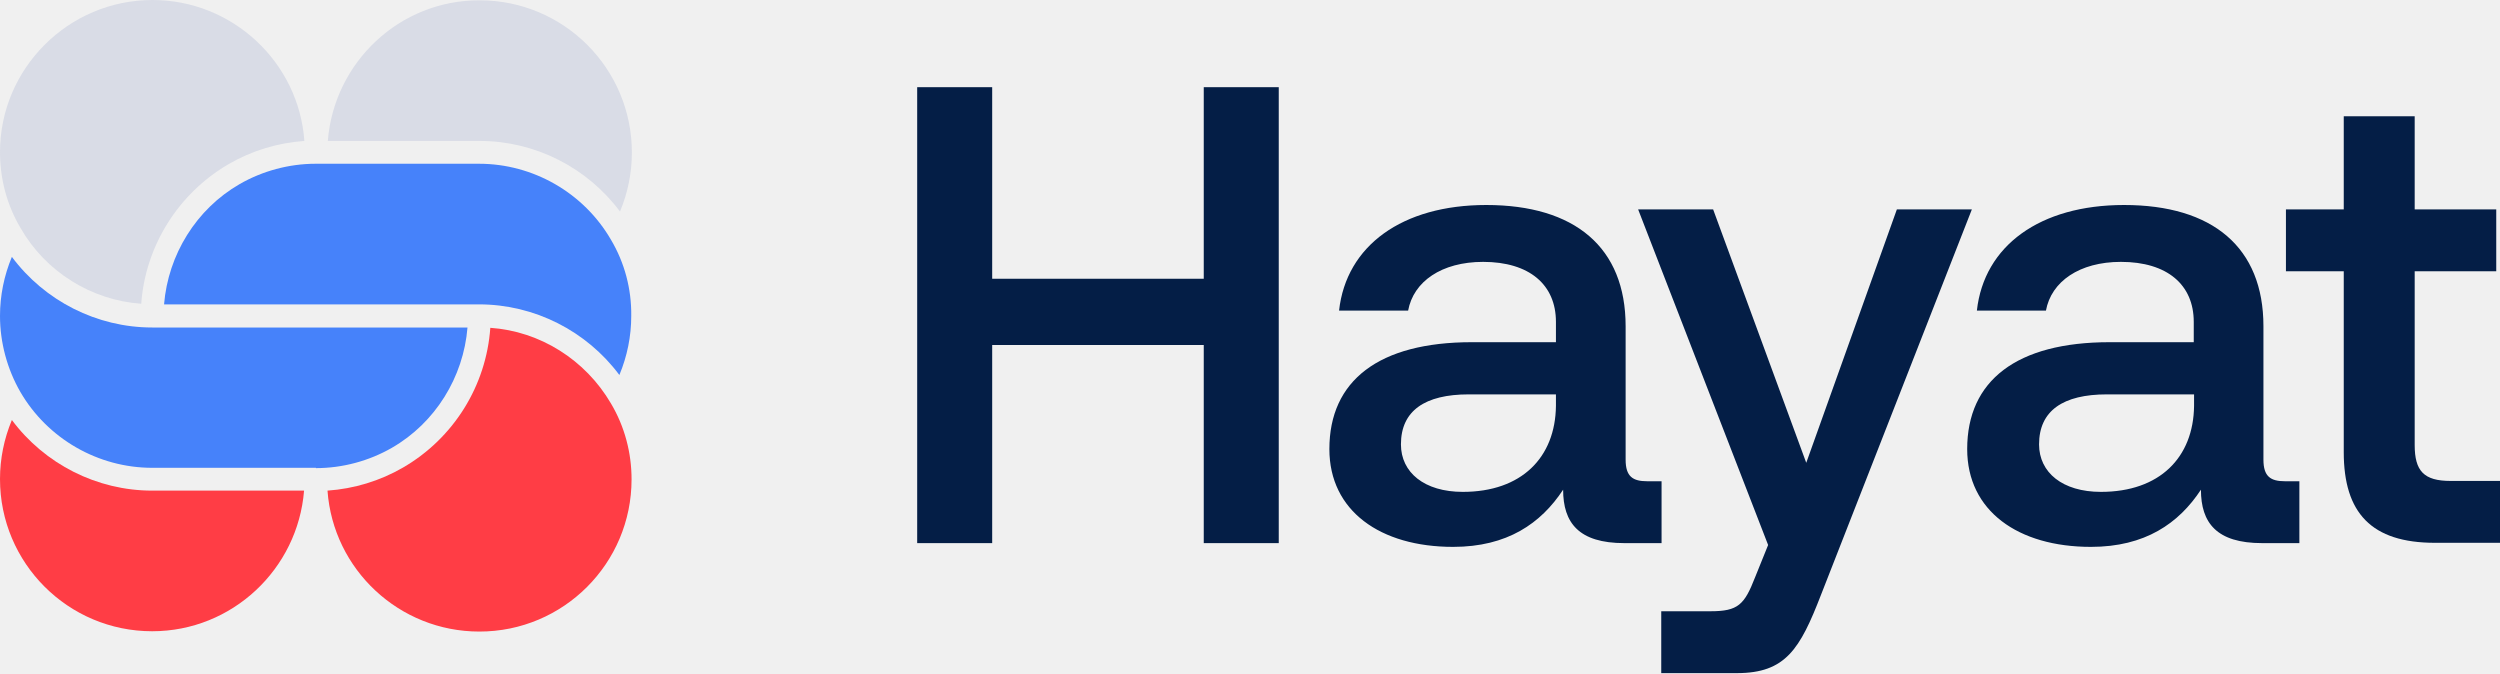
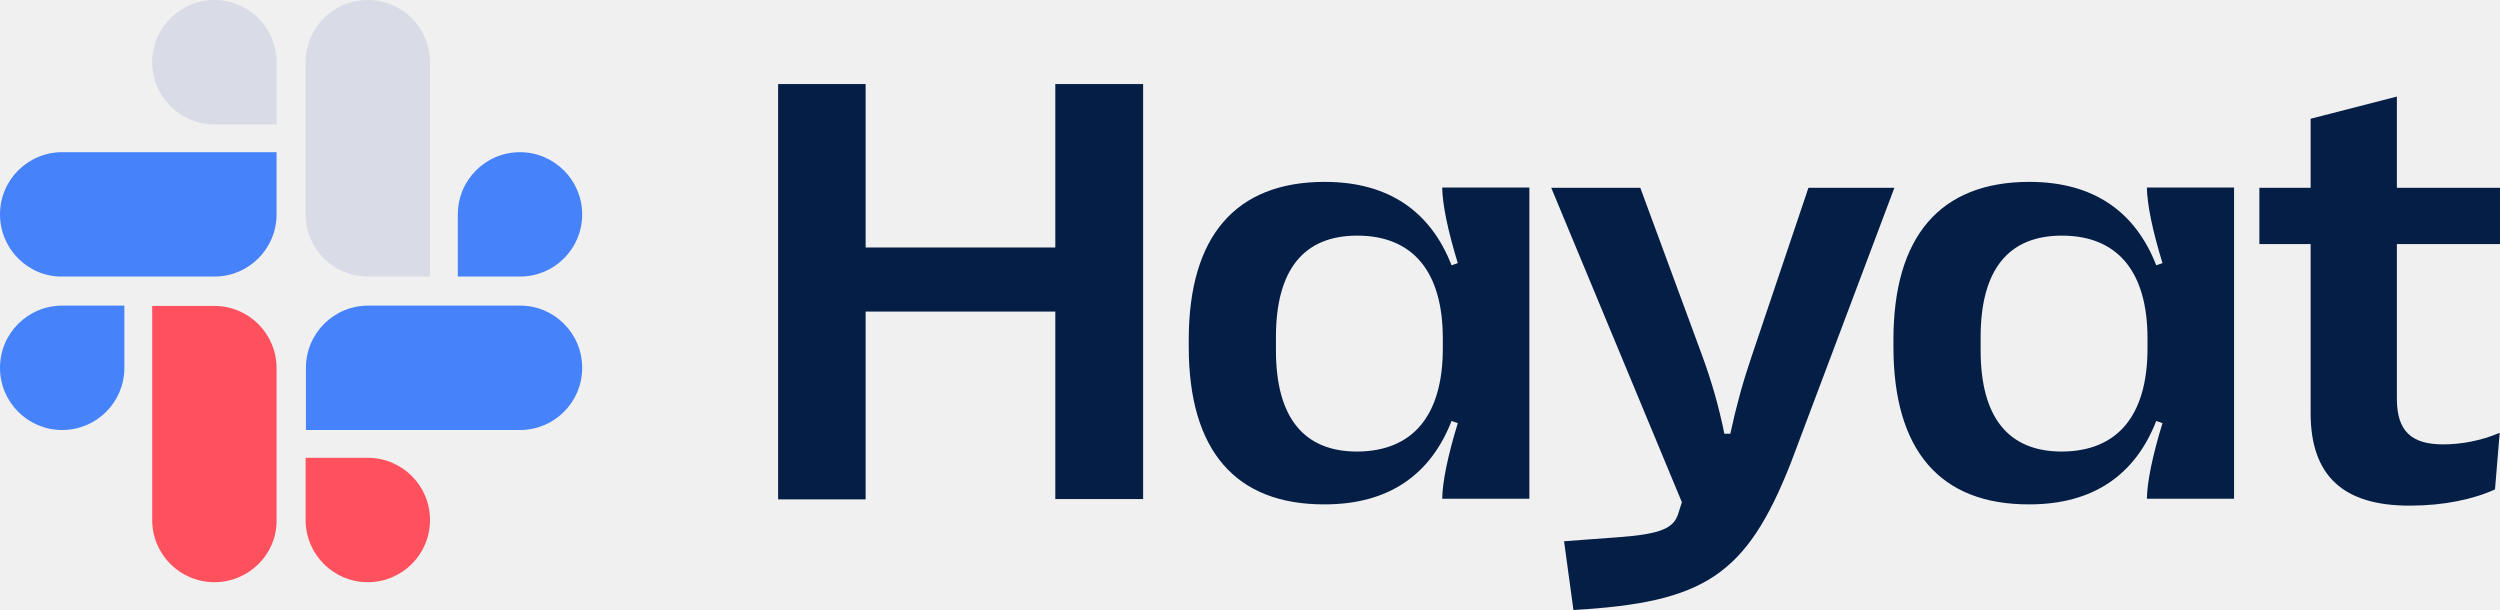
- <svg xmlns="http://www.w3.org/2000/svg" version="1.1" id="Layer_1" x="0px" y="0px" viewBox="0 0 800 215.4" style="enable-background:new 0 0 800 215.4;" xml:space="preserve">
+ <svg xmlns="http://www.w3.org/2000/svg" version="1.1" id="Layer_1" x="0px" y="0px" viewBox="0 0 800 195.2" style="enable-background:new 0 0 800 195.2;" xml:space="preserve">
  <style type="text/css">
	.st0{display:none;}
	.st1{display:inline;}
	.st2{fill:#E6E8ED;}
	.st3{fill:#FFFFFF;}
	.st4{fill:#FA9CA3;}
	.st5{fill:#FC273F;}
	.st6{fill:#C1C6D8;}
	.st7{fill:#4244D5;}
	.st8{fill:#4682FA;}
- 	.st9{fill:#FF3D45;}
+ 	.st9{fill:#FF505D;}
	.st10{fill:#D9DCE6;}
	.st11{fill:#041E46;}
</style>
  <g id="Layer_1_1_" class="st0">
    <g id="bg" class="st1">
-       <rect x="-1409.3" y="-1995.2" class="st2" width="6000" height="4000" />
+       <rect x="-1526" y="-2254.5" class="st2" width="6000" height="4000" />
    </g>
    <g id="lockup" class="st1">
      <g>
        <g>
-           <path class="st3" d="M1213.7-300.8h135v252.9h250.2v-252.9h135v630h-135V69.1h-250.2v260.1h-135V-300.8z" />
-           <path class="st3" d="M2158.7-133.4h111.6v462.6h-112.5l-10.8-64.8c-30.6,38.7-76.5,69.3-142.2,69.3      c-124.2,0.9-215.1-90-215.1-236.7c0-143.1,90.9-236.7,214.2-236.7c65.7,0,112.5,27.9,142.2,67.5L2158.7-133.4z M2145.2,98.8      c0-79.2-43.2-134.1-112.5-134.1s-113.4,54.9-113.4,134.1c0,78.3,44.1,132.3,113.4,132.3S2145.2,177.1,2145.2,98.8z" />
-           <path class="st3" d="M2641.2-133.4h126.9v453.6c0,108.9-65.7,194.4-232.2,194.4c-122.4,0-206.1-54.9-211.5-161.1h127.8      c10.8,43.2,41.4,64.8,94.5,64.8c60.3,0,97.2-34.2,97.2-98.1v-57.6c-30.6,38.7-68.4,66.6-135,66.6c-95.4,0-183.6-45-183.6-212.4      v-250.2h126.9v234.9c0,81,27.9,121.5,90,121.5s99-45.9,99-130.5L2641.2-133.4L2641.2-133.4z" />
-           <path class="st3" d="M3178-133.4h111.6v462.6h-112.5l-10.8-64.8c-30.6,38.7-76.5,69.3-142.2,69.3      c-124.2,0.9-215.1-90-215.1-236.7c0-143.1,90.9-236.7,214.2-236.7c65.7,0,112.5,27.9,142.2,67.5L3178-133.4z M3164.5,98.8      c0-79.2-43.2-134.1-112.5-134.1s-113.4,54.9-113.4,134.1c0,78.3,44.1,132.3,113.4,132.3S3164.5,177.1,3164.5,98.8z" />
-           <path class="st3" d="M3385.7-26.3h-76.5v-107.1h76.5V-263h126.9v129.6h106.2v107.1h-106.2v202.5c0,32.4,12.6,45.9,45.9,45.9h63      v107.1H3518c-88.2,0-132.3-44.1-132.3-132.3V-26.3L3385.7-26.3z" />
+           <path class="st3" d="M1097-560.1h135v252.9h250.2v-252.9h135v630h-135v-260.1H1232V69.9h-135V-560.1z" />
+           <path class="st3" d="M2042-392.7h111.6V69.9h-112.5l-10.8-64.8c-30.6,38.7-76.5,69.3-142.2,69.3      c-124.2,0.9-215.1-90-215.1-236.7c0-143.1,90.9-236.7,214.2-236.7c65.7,0,112.5,27.9,142.2,67.5L2042-392.7z M2028.5-160.5      c0-79.2-43.2-134.1-112.5-134.1s-113.4,54.9-113.4,134.1c0,78.3,44.1,132.3,113.4,132.3S2028.5-82.2,2028.5-160.5z" />
+           <path class="st3" d="M2524.5-392.7h126.9V60.9c0,108.9-65.7,194.4-232.2,194.4c-122.4,0-206.1-54.9-211.5-161.1h127.8      c10.8,43.2,41.4,64.8,94.5,64.8c60.3,0,97.2-34.2,97.2-98.1V3.3c-30.6,38.7-68.4,66.6-135,66.6c-95.4,0-183.6-45-183.6-212.4      v-250.2h126.9v234.9c0,81,27.9,121.5,90,121.5s99-45.9,99-130.5L2524.5-392.7L2524.5-392.7z" />
+           <path class="st3" d="M3061.3-392.7h111.6V69.9h-112.5l-10.8-64.8c-30.6,38.7-76.5,69.3-142.2,69.3      c-124.2,0.9-215.1-90-215.1-236.7c0-143.1,90.9-236.7,214.2-236.7c65.7,0,112.5,27.9,142.2,67.5L3061.3-392.7z M3047.8-160.5      c0-79.2-43.2-134.1-112.5-134.1s-113.4,54.9-113.4,134.1c0,78.3,44.1,132.3,113.4,132.3S3047.8-82.2,3047.8-160.5z" />
+           <path class="st3" d="M3269-285.6h-76.5v-107.1h76.5v-129.6h126.9v129.6h106.2v107.1h-106.2v202.5c0,32.4,12.6,45.9,45.9,45.9h63      V69.9h-103.5c-88.2,0-132.3-44.1-132.3-132.3V-285.6L3269-285.6z" />
        </g>
      </g>
      <g>
-         <polygon class="st4" points="590.7,-145.2 590.7,154.8 590.7,454.8 890.7,454.8 890.7,154.8 890.7,-145.2    " />
-         <path class="st5" d="M890.7,454.8h-300v-300l0,0C756.4,154.8,890.7,289.1,890.7,454.8L890.7,454.8z" />
-         <polygon class="st6" points="290.7,-445.2 -9.3,-445.2 -9.3,-445.2 -9.3,-445.2 -9.3,-445.2 -9.3,-145.2 -9.3,-145.2 -9.3,154.8      290.7,154.8 290.7,-145.2 290.7,-145.2 290.7,-145.2    " />
-         <path class="st3" d="M-9.3-445.2h300v300l0,0C125-145.2-9.3-279.5-9.3-445.2L-9.3-445.2z" />
-         <path class="st7" d="M290.7-145.2L290.7-145.2c-165.7,0-300,134.3-300,300l0,0l0,0v300h300v-300h300v-300L290.7-145.2     L290.7-145.2z" />
-         <path class="st5" d="M290.7,454.8h-300v-300l0,0C156.4,154.8,290.7,289.1,290.7,454.8L290.7,454.8z" />
-         <path class="st8" d="M590.7-445.2v300l0,0c-165.7,0-300,134.3-300,300l0,0h300l0,0c165.7,0,300-134.3,300-300l0,0     C725-145.2,590.7-279.5,590.7-445.2z" />
-         <path class="st3" d="M590.7-445.2c0,165.7,134.3,300,300,300l0,0v-300H590.7z" />
+         <polygon class="st4" points="474,-404.5 474,-104.5 474,195.5 774,195.5 774,-104.5 774,-404.5    " />
+         <path class="st5" d="M774,195.5H474v-300l0,0C639.7-104.5,774,29.8,774,195.5L774,195.5z" />
+         <polygon class="st6" points="174,-704.5 -126,-704.5 -126,-704.5 -126,-704.5 -126,-704.5 -126,-404.5 -126,-404.5 -126,-104.5      174,-104.5 174,-404.5 174,-404.5 174,-404.5    " />
+         <path class="st3" d="M-126-704.5h300v300l0,0C8.3-404.5-126-538.8-126-704.5L-126-704.5z" />
+         <path class="st7" d="M174-404.5L174-404.5c-165.7,0-300,134.3-300,300l0,0l0,0v300h300v-300h300v-300H174z" />
+         <path class="st5" d="M174,195.5h-300v-300l0,0C39.7-104.5,174,29.8,174,195.5L174,195.5z" />
+         <path class="st8" d="M474-704.5v300l0,0c-165.7,0-300,134.3-300,300l0,0h300l0,0c165.7,0,300-134.3,300-300l0,0     C608.3-404.5,474-538.8,474-704.5z" />
+         <path class="st3" d="M474-704.5c0,165.7,134.3,300,300,300l0,0v-300H474z" />
      </g>
    </g>
    <g id="grid" class="st1">
	</g>
    <g class="st1">
      <g>
-         <path class="st3" d="M1634.9,92.1L1634.9,92.1c-16.9-29.1-47.1-47.9-80.2-50.3c-2.6,38.4-24.4,73.4-58,93     c-15.4,9-32.6,14-50.3,15.4c3.7,52.4,47.7,93.7,100.9,93.7c55.9,0,101.2-45.3,101.2-101.2C1648.7,124.9,1643.9,107.4,1634.9,92.1     z" />
-         <path class="st3" d="M1438.7,135c17.7,0,35.2-4.8,50.6-13.5c28.9-16.7,47.7-46.9,50.3-80h-209.7c-36.8,0-71.5-17.7-93.2-46.9     c-5.4,12.5-8,25.7-8,39.2c0,17.7,4.8,35.2,13.5,50.6c18,31.2,51.6,50.6,87.7,50.6h101.2H1438.7L1438.7,135z" />
-         <path class="st3" d="M1329.9,150.1c-36.8,0-71.5-17.7-93.2-46.9c-5.4,12.4-8,25.7-8,39.2c0,55.9,45.3,101.2,101.2,101.2     c53.2,0,96.9-41.3,100.9-93.5H1329.9z" />
-         <path class="st3" d="M1242.5-24.5L1242.5-24.5c16.7,29.1,47.1,47.9,80.2,50.3c2.6-38.4,24.4-73.4,58-93c15.4-9,32.6-14,50.3-15.4     c-3.7-52.3-47.6-93.6-100.9-93.6c-55.9,0-101.4,45.5-101.4,101.2C1228.7-57,1233.5-39.6,1242.5-24.5z" />
-         <path class="st3" d="M1634.9-16.8c-18-31.2-51.6-50.6-87.7-50.6h-100.8h-7.7c-17.7,0-35.2,4.8-50.6,13.5     c-28.9,16.7-47.7,46.9-50.3,80h209.5c36.8,0,71.5,17.7,93.2,46.9c5.3-12.4,7.9-25.7,7.9-39.2C1648.7,16.1,1643.9-1.4,1634.9-16.8     L1634.9-16.8z" />
-         <path class="st3" d="M1547.5-82.5c36.8,0,71.5,17.7,93.2,46.9c5.3-12.4,7.9-25.7,7.9-39.2c0.1-55.9-45.2-101.1-101.1-101.1     c-53.2-0.3-96.9,41-100.9,93.5L1547.5-82.5L1547.5-82.5L1547.5-82.5z" />
+         <path class="st3" d="M1518.2-167.2L1518.2-167.2c-16.9-29.1-47.1-47.9-80.2-50.3c-2.6,38.4-24.4,73.4-58,93     c-15.4,9-32.6,14-50.3,15.4c3.7,52.4,47.7,93.7,100.9,93.7c55.9,0,101.2-45.3,101.2-101.2C1532-134.4,1527.2-151.9,1518.2-167.2z     " />
+         <path class="st3" d="M1322-124.3c17.7,0,35.2-4.8,50.6-13.5c28.9-16.7,47.7-46.9,50.3-80h-209.7c-36.8,0-71.5-17.7-93.2-46.9     c-5.4,12.5-8,25.7-8,39.2c0,17.7,4.8,35.2,13.5,50.6c18,31.2,51.6,50.6,87.7,50.6h101.2H1322L1322-124.3z" />
+         <path class="st3" d="M1213.2-109.2c-36.8,0-71.5-17.7-93.2-46.9c-5.4,12.4-8,25.7-8,39.2c0,55.9,45.3,101.2,101.2,101.2     c53.2,0,96.9-41.3,100.9-93.5H1213.2z" />
+         <path class="st3" d="M1125.8-283.8L1125.8-283.8c16.7,29.1,47.1,47.9,80.2,50.3c2.6-38.4,24.4-73.4,58-93     c15.4-9,32.6-14,50.3-15.4c-3.7-52.3-47.6-93.6-100.9-93.6c-55.9,0-101.4,45.5-101.4,101.2C1112-316.3,1116.8-298.9,1125.8-283.8     z" />
+         <path class="st3" d="M1518.2-276.1c-18-31.2-51.6-50.6-87.7-50.6h-100.8h-7.7c-17.7,0-35.2,4.8-50.6,13.5     c-28.9,16.7-47.7,46.9-50.3,80h209.5c36.8,0,71.5,17.7,93.2,46.9c5.3-12.4,7.9-25.7,7.9-39.2     C1532-243.2,1527.2-260.7,1518.2-276.1L1518.2-276.1z" />
+         <path class="st3" d="M1430.8-341.8c36.8,0,71.5,17.7,93.2,46.9c5.3-12.4,7.9-25.7,7.9-39.2c0.1-55.9-45.2-101.1-101.1-101.1     c-53.2-0.3-96.9,41-100.9,93.5L1430.8-341.8L1430.8-341.8L1430.8-341.8z" />
      </g>
      <g>
-         <path class="st3" d="M1761.5-165.9h38.2v71.7h70.9v-71.7h38.2V12.6h-38.2v-73.7h-70.9v73.7h-38.2V-165.9z" />
-         <path class="st3" d="M2030.5-118.5h31.6v131h-31.9l-3.1-18.4c-8.7,11-21.7,19.6-40.3,19.6c-35.2,0.3-60.9-25.5-60.9-67.1     c0-40.5,25.8-67.1,60.7-67.1c18.6,0,31.9,7.9,40.3,19.1L2030.5-118.5z M2026.7-52.7c0-22.4-12.2-38-31.9-38s-32.1,15.6-32.1,38     c0,22.2,12.5,37.5,32.1,37.5S2026.7-30.5,2026.7-52.7z" />
-         <path class="st3" d="M2168.4-118.5h35.9V10c0,30.9-18.6,55.1-65.8,55.1c-34.7,0-58.4-15.6-59.9-45.6h36.2     c3.1,12.2,11.7,18.4,26.8,18.4c17.1,0,27.5-9.7,27.5-27.8V-6.2c-8.7,11-19.4,18.9-38.2,18.9c-27,0-52-12.7-52-60.2v-71h35.9V-52     c0,22.9,7.9,34.4,25.5,34.4s28-13,28-37L2168.4-118.5L2168.4-118.5z" />
-         <path class="st3" d="M2321.8-118.5h31.6v131h-31.9l-3.1-18.4c-8.7,11-21.7,19.6-40.3,19.6c-35.2,0.3-60.9-25.5-60.9-67.1     c0-40.5,25.8-67.1,60.7-67.1c18.6,0,31.9,7.9,40.3,19.1L2321.8-118.5z M2318-52.7c0-22.4-12.2-38-31.9-38s-32.1,15.6-32.1,38     c0,22.2,12.5,37.5,32.1,37.5S2318-30.5,2318-52.7z" />
-         <path class="st3" d="M2381.9-88.1h-21.7v-30.4h21.7v-36.7h35.9v36.7h30.1v30.3h-30.1v57.4c0,9.2,3.6,13,13,13h17.8v30.3h-29.3     c-25,0-37.5-12.5-37.5-37.5L2381.9-88.1L2381.9-88.1z" />
+         <path class="st3" d="M1644.8-425.2h38.2v71.7h70.9v-71.7h38.2v178.5h-38.2v-73.7H1683v73.7h-38.2V-425.2z" />
+         <path class="st3" d="M1913.8-377.8h31.6v131h-31.9l-3.1-18.4c-8.7,11-21.7,19.6-40.3,19.6c-35.2,0.3-60.9-25.5-60.9-67.1     c0-40.5,25.8-67.1,60.7-67.1c18.6,0,31.9,7.9,40.3,19.1L1913.8-377.8z M1910-312c0-22.4-12.2-38-31.9-38s-32.1,15.6-32.1,38     c0,22.2,12.5,37.5,32.1,37.5S1910-289.8,1910-312z" />
+         <path class="st3" d="M2051.7-377.8h35.9v128.5c0,30.9-18.6,55.1-65.8,55.1c-34.7,0-58.4-15.6-59.9-45.6h36.2     c3.1,12.2,11.7,18.4,26.8,18.4c17.1,0,27.5-9.7,27.5-27.8v-16.3c-8.7,11-19.4,18.9-38.2,18.9c-27,0-52-12.7-52-60.2v-71h35.9     v66.5c0,22.9,7.9,34.4,25.5,34.4s28-13,28-37L2051.7-377.8L2051.7-377.8z" />
+         <path class="st3" d="M2205.1-377.8h31.6v131h-31.9l-3.1-18.4c-8.7,11-21.7,19.6-40.3,19.6c-35.2,0.3-60.9-25.5-60.9-67.1     c0-40.5,25.8-67.1,60.7-67.1c18.6,0,31.9,7.9,40.3,19.1L2205.1-377.8z M2201.3-312c0-22.4-12.2-38-31.9-38s-32.1,15.6-32.1,38     c0,22.2,12.5,37.5,32.1,37.5S2201.3-289.8,2201.3-312z" />
+         <path class="st3" d="M2265.2-347.4h-21.7v-30.4h21.7v-36.7h35.9v36.7h30.1v30.3h-30.1v57.4c0,9.2,3.6,13,13,13h17.8v30.3h-29.3     c-25,0-37.5-12.5-37.5-37.5L2265.2-347.4L2265.2-347.4z" />
      </g>
      <g>
-         <path class="st3" d="M1761.9,148.7V86.4h40v8.9h-29.7v16h14.8c12.4,0,20.8,6,20.8,18.6c0,12.1-8.4,18.8-20.7,18.8L1761.9,148.7     L1761.9,148.7z M1772.1,139.9h13.9c7,0,11.3-3.8,11.3-9.9c0-6.1-4.4-9.9-11.3-9.9h-13.9V139.9z" />
-         <path class="st3" d="M1809.8,148.7v-8.5h1.6c4.7,0,6.6-2.9,6.6-15.2v-21.9h36.2v45.6h-9.6v-37.1h-17.5v13.8     c0,18.1-4.6,23.3-14.2,23.3H1809.8L1809.8,148.7z" />
-         <path class="st3" d="M1898.5,103.2h8.4v45.6h-8.5l-1.1-6.9c-2.9,4.1-7.7,7.5-14.9,7.5c-12.4,0-21.5-8.7-21.5-23.3     c0-14.1,9.2-23.3,21.5-23.3c7.1,0,11.9,3,14.9,7.2L1898.5,103.2z M1897.4,126.1c0-9-5.3-15.3-13.3-15.3s-13.3,6.2-13.3,15.1     c0,9,5.3,15.2,13.3,15.2C1892.1,141.2,1897.4,134.9,1897.4,126.1z" />
-         <path class="st3" d="M1915.7,148.7v-45.6h30.3v8.5h-20.6v37.1H1915.7z" />
-         <path class="st3" d="M1948,125.9c0-13.9,9.3-23.3,23.2-23.3s23.2,9.4,23.2,23.3c0,14-9.3,23.3-23.2,23.3     C1957.4,149.3,1948,139.9,1948,125.9z M1984.7,125.9c0-8.8-5.3-15.1-13.4-15.1s-13.4,6.3-13.4,15.1s5.3,15.1,13.4,15.1     C1979.4,141.1,1984.7,134.8,1984.7,125.9z" />
-         <path class="st3" d="M2012.1,148.7v-37.1h-15.5v-8.5h40.6v8.5h-15.5v37.1H2012.1z" />
-         <path class="st3" d="M2041.7,148.7v-45.6h19.8c11.8,0,17.7,4.4,17.7,12.1c0,6.1-3.7,9-8,9.9c5.8,0.9,9.6,4.1,9.6,10.5     c0,8.8-6.4,13.1-19,13.1L2041.7,148.7L2041.7,148.7z M2051.2,122.2h10.7c5.3,0,7.7-2.2,7.7-5.9c0-3.9-2.4-5.9-7.7-5.9h-10.7     V122.2z M2051.2,141.4h11.5c5.4,0,8.5-2,8.5-6.1c0-4-3-6.2-8.5-6.2h-11.6L2051.2,141.4L2051.2,141.4z" />
-         <path class="st3" d="M2085.2,125.9c0-13.9,9.3-23.3,23.2-23.3s23.2,9.4,23.2,23.3c0,14-9.3,23.3-23.2,23.3     C2094.5,149.3,2085.2,139.9,2085.2,125.9z M2121.9,125.9c0-8.8-5.3-15.1-13.4-15.1c-8.1,0-13.4,6.3-13.4,15.1s5.3,15.1,13.4,15.1     C2116.5,141.1,2121.9,134.8,2121.9,125.9z" />
-         <path class="st3" d="M2184.3,125.9c0,14.1-9.1,23.3-21.5,23.3c-7,0-11.9-2.8-14.8-6.9v24.2h-9.6v-63.4h8.4l1.2,6.8     c3-4,7.7-7.3,14.9-7.3C2175.2,102.6,2184.3,111.3,2184.3,125.9z M2174.5,125.9c0-9-5.3-15.1-13.4-15.1c-8,0-13.3,6.1-13.3,15     c0,9.1,5.3,15.4,13.3,15.4S2174.5,134.8,2174.5,125.9z" />
-         <path class="st3" d="M2191,148.7v-45.6h9.3v31.7l24.6-31.6h8.5v45.6h-9.3v-31.7l-24.7,31.7h-8.4L2191,148.7L2191,148.7z" />
-         <path class="st3" d="M2253.4,148.7v-37.1h-15.5v-8.5h40.6v8.5H2263v37.1H2253.4z" />
-         <path class="st3" d="M2280.6,126c0-14.1,9-23.4,22.4-23.4c13.2,0,22,8.4,22.3,21.7c0,1.2-0.1,2.4-0.3,3.6h-34.3v0.6     c0.3,7.7,5.2,12.8,12.7,12.8c5.9,0,10.1-2.9,11.5-8h9.6c-1.6,9-9.3,15.8-20.6,15.8C2289.6,149.3,2280.6,140,2280.6,126z      M2315.4,121c-0.8-6.8-5.5-10.6-12.2-10.6c-6.1,0-11.4,4.1-12.1,10.6H2315.4z" />
-         <path class="st3" d="M2327.4,148.7v-8.5h1.6c4.7,0,6.6-2.9,6.6-15.2v-21.9h36.2v45.6h-9.6v-37.1h-17.5v13.8     c0,18.1-4.6,23.3-14.2,23.3H2327.4L2327.4,148.7z" />
-         <path class="st3" d="M2380.6,148.7v-45.6h9.6v14.2h11.3c11.5,0,18.2,5.9,18.2,15.8c0,9.8-6.7,15.7-18.2,15.7L2380.6,148.7     L2380.6,148.7L2380.6,148.7z M2390.3,141.1h9.7c6.5,0,10-2.9,10-8c0-5.3-3.5-8.1-10-8.1h-9.7V141.1z" />
-         <path class="st3" d="M2457.6,103.2h9.6v45.6h-9.6v-18.9h-22.7v18.9h-9.6v-45.6h9.6v18.2h22.7V103.2z" />
-         <path class="st3" d="M2476,148.7v-45.6h9.6v14.2h10.6c11.5,0,18.2,5.9,18.2,15.8c0,9.8-6.8,15.7-18.2,15.7L2476,148.7L2476,148.7     L2476,148.7z M2485.6,141.1h9c6.5,0,10.1-2.9,10.1-8c0-5.3-3.6-8.1-10.1-8.1h-9V141.1z M2521.2,148.7v-45.6h9.6v45.6H2521.2z" />
-         <path class="st3" d="M2539.7,148.7v-45.6h9.3v31.7l24.6-31.6h8.5v45.6h-9.3v-31.7l-24.7,31.7h-8.4L2539.7,148.7L2539.7,148.7z      M2547,85.8h7.4c0,4.1,1.8,6.6,6.4,6.6c4.7,0,6.6-2.5,6.6-6.6h7.4c-0.2,8.2-5.3,12.5-14.1,12.5C2552,98.3,2547.2,94,2547,85.8z" />
-         <path class="st3" d="M1800.4,229.7v7.6h-9.8v-7.6c-19.1-0.9-31.2-10.9-31.2-27.1s11.9-26.3,31.2-27.1v-7.6h9.8v7.5     c19.1,1,31.1,10.9,31.1,27.2C1831.5,218.8,1819.7,228.7,1800.4,229.7z M1790.6,221.3v-37.4c-13.8,0.8-20.9,7.6-20.9,18.7     C1769.7,213.6,1776.7,220.4,1790.6,221.3z M1800.4,221.3c13.8-0.8,20.9-7.7,20.9-18.7s-7-17.8-20.9-18.6V221.3z" />
-         <path class="st3" d="M1836.4,210.9c0-13.9,9.3-23.3,23.2-23.3s23.2,9.4,23.2,23.3c0,14-9.3,23.3-23.2,23.3     C1845.7,234.3,1836.4,224.9,1836.4,210.9z M1873,210.9c0-8.8-5.3-15.1-13.4-15.1s-13.4,6.3-13.4,15.1s5.3,15.1,13.4,15.1     C1867.7,226.1,1873,219.8,1873,210.9z" />
-         <path class="st3" d="M1921.8,188.2h9.6v45.6h-9.6v-18.9h-22.7v18.9h-9.6v-45.6h9.6v18.2h22.7V188.2z" />
-         <path class="st3" d="M1982.2,225.3h7.4v20.5h-9.4v-12h-34.8v12h-9.4v-20.5h4.7c3.2-2.1,4.9-5.3,4.9-18.3v-18.8h36.7L1982.2,225.3     L1982.2,225.3z M1972.6,225.3v-28.7h-18V208c0,9.1-1.1,14-3.1,17.3H1972.6L1972.6,225.3z" />
-         <path class="st3" d="M2039.1,188.2l-13.7,22.8l13.7,22.8h-9.7l-13.8-22.8l13.8-22.8H2039.1z M2059.4,188.2l-13.7,22.8l13.7,22.8     h-9.7l-13.9-22.8l13.9-22.8H2059.4L2059.4,188.2z" />
-         <path class="st3" d="M2083.8,201.9l-19.5-30.4h12.1l14,22.2l14.2-22.2h11.6l-19.5,30l20.7,32.3h-12.2l-15.2-24l-15.3,23.9h-11.6     L2083.8,201.9z" />
-         <path class="st3" d="M2154.4,188.2h8.4v45.6h-8.5l-1.1-6.9c-2.9,4.1-7.7,7.5-14.9,7.5c-12.4,0-21.5-8.7-21.5-23.3     c0-14.1,9.2-23.3,21.5-23.3c7.1,0,11.9,3,14.9,7.2L2154.4,188.2z M2153.2,211.1c0-9-5.3-15.3-13.3-15.3s-13.3,6.2-13.3,15.1     c0,9,5.3,15.2,13.3,15.2C2148,226.2,2153.2,219.9,2153.2,211.1z" />
-         <path class="st3" d="M2171.6,233.7v-45.6h9.3v31.7l24.6-31.6h8.5v45.6h-9.3v-31.7l-24.7,31.7L2171.6,233.7L2171.6,233.7z      M2178.9,170.8h7.4c0,4.1,1.8,6.6,6.4,6.6c4.7,0,6.6-2.5,6.6-6.6h7.4c-0.2,8.2-5.3,12.5-14.1,12.5     C2183.9,183.3,2179.1,179,2178.9,170.8z" />
-         <path class="st3" d="M2258.2,188.2h8.4v45.6h-8.5l-1.1-6.9c-2.9,4.1-7.7,7.5-14.9,7.5c-12.4,0-21.5-8.7-21.5-23.3     c0-14.1,9.2-23.3,21.5-23.3c7.1,0,11.9,3,14.9,7.2L2258.2,188.2z M2257.1,211.1c0-9-5.3-15.3-13.3-15.3s-13.3,6.2-13.3,15.1     c0,9,5.3,15.2,13.3,15.2C2251.8,226.2,2257.1,219.9,2257.1,211.1z" />
-         <path class="st3" d="M2286.6,233.7v-37.1h-15.5v-8.5h40.6v8.5h-15.5v37.1L2286.6,233.7L2286.6,233.7z" />
-         <path class="st3" d="M2315.3,188.2h9.7l13.9,22.8l-13.9,22.8h-9.7L2329,211L2315.3,188.2z M2335.6,188.2h9.7l13.8,22.8     l-13.8,22.8h-9.7l13.6-22.8L2335.6,188.2z" />
+         <path class="st3" d="M1645.2-110.6v-62.3h40v8.9h-29.7v16h14.8c12.4,0,20.8,6,20.8,18.6c0,12.1-8.4,18.8-20.7,18.8H1645.2     L1645.2-110.6z M1655.4-119.4h13.9c7,0,11.3-3.8,11.3-9.9c0-6.1-4.4-9.9-11.3-9.9h-13.9V-119.4z" />
+         <path class="st3" d="M1693.1-110.6v-8.5h1.6c4.7,0,6.6-2.9,6.6-15.2v-21.9h36.2v45.6h-9.6v-37.1h-17.5v13.8     c0,18.1-4.6,23.3-14.2,23.3H1693.1L1693.1-110.6z" />
+         <path class="st3" d="M1781.8-156.1h8.4v45.6h-8.5l-1.1-6.9c-2.9,4.1-7.7,7.5-14.9,7.5c-12.4,0-21.5-8.7-21.5-23.3     c0-14.1,9.2-23.3,21.5-23.3c7.1,0,11.9,3,14.9,7.2L1781.8-156.1z M1780.7-133.2c0-9-5.3-15.3-13.3-15.3s-13.3,6.2-13.3,15.1     c0,9,5.3,15.2,13.3,15.2C1775.4-118.1,1780.7-124.4,1780.7-133.2z" />
+         <path class="st3" d="M1799-110.6v-45.6h30.3v8.5h-20.6v37.1H1799z" />
+         <path class="st3" d="M1831.3-133.4c0-13.9,9.3-23.3,23.2-23.3s23.2,9.4,23.2,23.3c0,14-9.3,23.3-23.2,23.3     C1840.7-110,1831.3-119.4,1831.3-133.4z M1868-133.4c0-8.8-5.3-15.1-13.4-15.1s-13.4,6.3-13.4,15.1c0,8.8,5.3,15.1,13.4,15.1     C1862.7-118.2,1868-124.5,1868-133.4z" />
+         <path class="st3" d="M1895.4-110.6v-37.1h-15.5v-8.5h40.6v8.5H1905v37.1H1895.4z" />
+         <path class="st3" d="M1925-110.6v-45.6h19.8c11.8,0,17.7,4.4,17.7,12.1c0,6.1-3.7,9-8,9.9c5.8,0.9,9.6,4.1,9.6,10.5     c0,8.8-6.4,13.1-19,13.1L1925-110.6L1925-110.6z M1934.5-137.1h10.7c5.3,0,7.7-2.2,7.7-5.9c0-3.9-2.4-5.9-7.7-5.9h-10.7V-137.1z      M1934.5-117.9h11.5c5.4,0,8.5-2,8.5-6.1c0-4-3-6.2-8.5-6.2h-11.6L1934.5-117.9L1934.5-117.9z" />
+         <path class="st3" d="M1968.5-133.4c0-13.9,9.3-23.3,23.2-23.3c13.9,0,23.2,9.4,23.2,23.3c0,14-9.3,23.3-23.2,23.3     C1977.8-110,1968.5-119.4,1968.5-133.4z M2005.2-133.4c0-8.8-5.3-15.1-13.4-15.1s-13.4,6.3-13.4,15.1c0,8.8,5.3,15.1,13.4,15.1     C1999.8-118.2,2005.2-124.5,2005.2-133.4z" />
+         <path class="st3" d="M2067.6-133.4c0,14.1-9.1,23.3-21.5,23.3c-7,0-11.9-2.8-14.8-6.9v24.2h-9.6v-63.4h8.4l1.2,6.8     c3-4,7.7-7.3,14.9-7.3C2058.5-156.7,2067.6-148,2067.6-133.4z M2057.8-133.4c0-9-5.3-15.1-13.4-15.1c-8,0-13.3,6.1-13.3,15     c0,9.1,5.3,15.4,13.3,15.4C2052.4-118.1,2057.8-124.5,2057.8-133.4z" />
+         <path class="st3" d="M2074.3-110.6v-45.6h9.3v31.7l24.6-31.6h8.5v45.6h-9.3v-31.7l-24.7,31.7h-8.4L2074.3-110.6L2074.3-110.6z" />
+         <path class="st3" d="M2136.7-110.6v-37.1h-15.5v-8.5h40.6v8.5h-15.5v37.1H2136.7z" />
+         <path class="st3" d="M2163.9-133.3c0-14.1,9-23.4,22.4-23.4c13.2,0,22,8.4,22.3,21.7c0,1.2-0.1,2.4-0.3,3.6H2174v0.6     c0.3,7.7,5.2,12.8,12.7,12.8c5.9,0,10.1-2.9,11.5-8h9.6c-1.6,9-9.3,15.8-20.6,15.8C2172.9-110,2163.9-119.3,2163.9-133.3z      M2198.7-138.3c-0.8-6.8-5.5-10.6-12.2-10.6c-6.1,0-11.4,4.1-12.1,10.6H2198.7z" />
+         <path class="st3" d="M2210.7-110.6v-8.5h1.6c4.7,0,6.6-2.9,6.6-15.2v-21.9h36.2v45.6h-9.6v-37.1H2228v13.8     c0,18.1-4.6,23.3-14.2,23.3H2210.7L2210.7-110.6z" />
+         <path class="st3" d="M2263.9-110.6v-45.6h9.6v14.2h11.3c11.5,0,18.2,5.9,18.2,15.8c0,9.8-6.7,15.7-18.2,15.7L2263.9-110.6     L2263.9-110.6L2263.9-110.6z M2273.6-118.2h9.7c6.5,0,10-2.9,10-8c0-5.3-3.5-8.1-10-8.1h-9.7V-118.2z" />
+         <path class="st3" d="M2340.9-156.1h9.6v45.6h-9.6v-18.9h-22.7v18.9h-9.6v-45.6h9.6v18.2h22.7V-156.1z" />
+         <path class="st3" d="M2359.3-110.6v-45.6h9.6v14.2h10.6c11.5,0,18.2,5.9,18.2,15.8c0,9.8-6.8,15.7-18.2,15.7L2359.3-110.6     L2359.3-110.6L2359.3-110.6z M2368.9-118.2h9c6.5,0,10.1-2.9,10.1-8c0-5.3-3.6-8.1-10.1-8.1h-9V-118.2z M2404.5-110.6v-45.6h9.6     v45.6H2404.5z" />
+         <path class="st3" d="M2423-110.6v-45.6h9.3v31.7l24.6-31.6h8.5v45.6h-9.3v-31.7l-24.7,31.7h-8.4L2423-110.6L2423-110.6z      M2430.3-173.5h7.4c0,4.1,1.8,6.6,6.4,6.6c4.7,0,6.6-2.5,6.6-6.6h7.4c-0.2,8.2-5.3,12.5-14.1,12.5     C2435.3-161,2430.5-165.3,2430.3-173.5z" />
+         <path class="st3" d="M1683.7-29.6v7.6h-9.8v-7.6c-19.1-0.9-31.2-10.9-31.2-27.1s11.9-26.3,31.2-27.1v-7.6h9.8v7.5     c19.1,1,31.1,10.9,31.1,27.2C1714.8-40.5,1703-30.6,1683.7-29.6z M1673.9-38v-37.4c-13.8,0.8-20.9,7.6-20.9,18.7     C1653-45.7,1660-38.9,1673.9-38z M1683.7-38c13.8-0.8,20.9-7.7,20.9-18.7s-7-17.8-20.9-18.6V-38z" />
+         <path class="st3" d="M1719.7-48.4c0-13.9,9.3-23.3,23.2-23.3s23.2,9.4,23.2,23.3c0,14-9.3,23.3-23.2,23.3     C1729-25,1719.7-34.4,1719.7-48.4z M1756.3-48.4c0-8.8-5.3-15.1-13.4-15.1s-13.4,6.3-13.4,15.1s5.3,15.1,13.4,15.1     C1751-33.2,1756.3-39.5,1756.3-48.4z" />
+         <path class="st3" d="M1805.1-71.1h9.6v45.6h-9.6v-18.9h-22.7v18.9h-9.6v-45.6h9.6v18.2h22.7V-71.1z" />
+         <path class="st3" d="M1865.5-34h7.4v20.5h-9.4v-12h-34.8v12h-9.4V-34h4.7c3.2-2.1,4.9-5.3,4.9-18.3v-18.8h36.7L1865.5-34     L1865.5-34z M1855.9-34v-28.7h-18v11.4c0,9.1-1.1,14-3.1,17.3H1855.9L1855.9-34z" />
+         <path class="st3" d="M1922.4-71.1l-13.7,22.8l13.7,22.8h-9.7l-13.8-22.8l13.8-22.8H1922.4z M1942.7-71.1L1929-48.3l13.7,22.8     h-9.7l-13.9-22.8l13.9-22.8H1942.7L1942.7-71.1z" />
+         <path class="st3" d="M1967.1-57.4l-19.5-30.4h12.1l14,22.2l14.2-22.2h11.6l-19.5,30l20.7,32.3h-12.2l-15.2-24L1958-25.6h-11.6     L1967.1-57.4z" />
+         <path class="st3" d="M2037.7-71.1h8.4v45.6h-8.5l-1.1-6.9c-2.9,4.1-7.7,7.5-14.9,7.5c-12.4,0-21.5-8.7-21.5-23.3     c0-14.1,9.2-23.3,21.5-23.3c7.1,0,11.9,3,14.9,7.2L2037.7-71.1z M2036.5-48.2c0-9-5.3-15.3-13.3-15.3s-13.3,6.2-13.3,15.1     c0,9,5.3,15.2,13.3,15.2C2031.3-33.1,2036.5-39.4,2036.5-48.2z" />
+         <path class="st3" d="M2054.9-25.6v-45.6h9.3v31.7l24.6-31.6h8.5v45.6h-9.3v-31.7l-24.7,31.7L2054.9-25.6L2054.9-25.6z      M2062.2-88.5h7.4c0,4.1,1.8,6.6,6.4,6.6c4.7,0,6.6-2.5,6.6-6.6h7.4c-0.2,8.2-5.3,12.5-14.1,12.5     C2067.2-76,2062.4-80.3,2062.2-88.5z" />
+         <path class="st3" d="M2141.5-71.1h8.4v45.6h-8.5l-1.1-6.9c-2.9,4.1-7.7,7.5-14.9,7.5c-12.4,0-21.5-8.7-21.5-23.3     c0-14.1,9.2-23.3,21.5-23.3c7.1,0,11.9,3,14.9,7.2L2141.5-71.1z M2140.4-48.2c0-9-5.3-15.3-13.3-15.3s-13.3,6.2-13.3,15.1     c0,9,5.3,15.2,13.3,15.2C2135.1-33.1,2140.4-39.4,2140.4-48.2z" />
+         <path class="st3" d="M2169.9-25.6v-37.1h-15.5v-8.5h40.6v8.5h-15.5v37.1L2169.9-25.6L2169.9-25.6z" />
+         <path class="st3" d="M2198.6-71.1h9.7l13.9,22.8l-13.9,22.8h-9.7l13.7-22.8L2198.6-71.1z M2218.9-71.1h9.7l13.8,22.8l-13.8,22.8     h-9.7l13.6-22.8L2218.9-71.1z" />
      </g>
    </g>
  </g>
  <g>
    <g>
-       <path class="st9" d="M195.5,129.1L195.5,129.1c-8.2-14-22.7-23.1-38.6-24.2c-1.3,18.5-11.7,35.3-27.9,44.7    c-7.4,4.3-15.7,6.8-24.2,7.4c1.8,25.2,22.9,45.1,48.6,45.1c26.9,0,48.7-21.8,48.7-48.7C202.1,144.9,199.9,136.5,195.5,129.1z" />
-       <path class="st8" d="M101.1,149.8c8.5,0,17-2.3,24.3-6.5c13.9-8,22.9-22.6,24.2-38.5H48.7c-17.7,0-34.4-8.5-44.9-22.6    C1.3,88.2,0,94.6,0,101.1c0,8.5,2.3,17,6.5,24.3c8.7,15,24.9,24.3,42.2,24.3h48.7h3.7V149.8z" />
-       <path class="st9" d="M48.7,157c-17.7,0-34.4-8.5-44.9-22.6c-2.5,6-3.8,12.4-3.8,18.9C0,180.2,21.8,202,48.7,202    c25.6,0,46.6-19.9,48.6-45H48.7z" />
-       <path class="st10" d="M6.6,73L6.6,73c8,14,22.7,23.1,38.6,24.2c1.3-18.4,11.8-35.3,28-44.7c7.4-4.3,15.7-6.8,24.2-7.4    C95.6,19.9,74.4,0,48.8,0C21.9,0,0,21.9,0,48.7C0,57.4,2.3,65.8,6.6,73z" />
-       <path class="st8" d="M195.5,76.7c-8.7-15-24.9-24.3-42.2-24.3h-48.6H101c-8.5,0-17,2.3-24.3,6.5c-13.9,8-22.9,22.6-24.2,38.5    h100.8c17.7,0,34.4,8.5,44.9,22.6c2.5-6,3.8-12.4,3.8-18.9C202.1,92.5,199.9,84.1,195.5,76.7L195.5,76.7z" />
-       <path class="st10" d="M153.5,45.1c17.7,0,34.4,8.5,44.9,22.6c2.5-6,3.8-12.4,3.8-18.9c0-26.9-21.8-48.7-48.7-48.7    c-25.6-0.1-46.6,19.8-48.6,45C104.9,45.1,153.5,45.1,153.5,45.1z" />
+       <g>
+         <g>
+           <g>
+             <path class="st8" d="M0,68.6L0,68.6c0-11,8.9-19.9,19.9-19.9h68.6v19.9c0,11-8.9,19.9-19.9,19.9H19.9C8.9,88.6,0,79.6,0,68.6z" />
+           </g>
+           <g>
+             <path class="st8" d="M0,117.7L0,117.7c0-11,8.9-19.9,19.9-19.9h19.9v19.9c0,11-8.9,19.9-19.9,19.9h0C8.9,137.6,0,128.7,0,117.7       z" />
+           </g>
+         </g>
+         <g>
+           <g>
+             <path class="st8" d="M186.3,117.7L186.3,117.7c0,11-8.9,19.9-19.9,19.9H97.9v-19.9c0-11,8.9-19.9,19.9-19.9h48.7       C177.4,97.8,186.3,106.7,186.3,117.7z" />
+           </g>
+           <g>
+             <path class="st8" d="M186.3,68.6L186.3,68.6c0,11-8.9,19.9-19.9,19.9h-19.9V68.6c0-11,8.9-19.9,19.9-19.9h0       C177.4,48.7,186.3,57.7,186.3,68.6z" />
+           </g>
+         </g>
+       </g>
+       <g>
+         <path class="st9" d="M68.6,186.3L68.6,186.3c-11,0-19.9-8.9-19.9-19.9V97.9h19.9c11,0,19.9,8.9,19.9,19.9v48.7     C88.6,177.4,79.6,186.3,68.6,186.3z" />
+         <path class="st9" d="M117.7,186.3L117.7,186.3c-11,0-19.9-8.9-19.9-19.9v-19.9h19.9c11,0,19.9,8.9,19.9,19.9v0     C137.6,177.4,128.7,186.3,117.7,186.3z" />
+       </g>
+       <g>
+         <path class="st10" d="M117.7,0L117.7,0c11,0,19.9,8.9,19.9,19.9v68.6h-19.9c-11,0-19.9-8.9-19.9-19.9V19.9     C97.8,8.9,106.7,0,117.7,0z" />
+         <path class="st10" d="M68.6,0L68.6,0c11,0,19.9,8.9,19.9,19.9v19.9H68.6c-11,0-19.9-8.9-19.9-19.9v0C48.7,8.9,57.7,0,68.6,0z" />
+       </g>
    </g>
    <g>
      <g>
-         <g>
-           <polygon class="st11" points="293.5,27.9 317.5,27.9 317.5,89.2 385.2,89.2 385.2,27.9 409.2,27.9 409.2,173.8 385.2,173.8       385.2,110.4 317.5,110.4 317.5,173.8 293.5,173.8     " />
-         </g>
-         <g>
-           <path class="st11" d="M531.7,154.2v19.6h-11.9c-14.6,0-19.6-6.5-19.6-17.1c-7.1,10.8-17.9,18.3-35.2,18.3      c-23.3,0-39.6-11.5-39.6-31.3c0-21.9,15.8-34.2,45.6-34.2h26.9V103c0-11.9-8.5-19.2-23.3-19.2c-13.3,0-22.3,6.3-24,15.6h-22.1      c2.3-20.8,20.2-33.8,47.1-33.8c28.3,0,44.6,13.5,44.6,38.8v42.7c0,5.4,2.3,6.9,6.9,6.9h4.6L531.7,154.2L531.7,154.2z       M497.9,126.2H470c-14,0-21.7,5.2-21.7,16c0,9,7.5,15.2,19.8,15.2c18.8,0,29.6-11,29.8-27.5L497.9,126.2L497.9,126.2z" />
-         </g>
-         <g>
-           <path class="st11" d="M524.2,67h24l29.8,81.1L607,67h24l-48.3,123.4c-6.7,17.3-11.3,25-26.9,25h-24.2v-19.8h15.8      c8.8,0,10.8-2.1,14.2-10.8l4.2-10.4L524.2,67z" />
-         </g>
-         <g>
-           <path class="st11" d="M735.8,154.2v19.6h-11.9c-14.6,0-19.6-6.5-19.6-17.1c-7.1,10.8-17.9,18.3-35.2,18.3      c-23.3,0-39.6-11.5-39.6-31.3c0-21.9,15.8-34.2,45.6-34.2H702V103c0-11.9-8.5-19.2-23.3-19.2c-13.3,0-22.3,6.3-24,15.6h-22.1      c2.3-20.8,20.2-33.8,47.1-33.8c28.3,0,44.6,13.5,44.6,38.8v42.7c0,5.4,2.3,6.9,6.9,6.9h4.6V154.2z M702.1,126.2h-27.9      c-14,0-21.7,5.2-21.7,16c0,9,7.5,15.2,19.8,15.2c18.8,0,29.6-11,29.8-27.5L702.1,126.2L702.1,126.2z" />
-         </g>
-         <g>
-           <path class="st11" d="M750,86.8h-18.5V67H750V37.2h22.7V67h26.1v19.8h-26.1v55.6c0,8.3,2.9,11.5,11.5,11.5H800v19.8h-20.8      c-20.4,0-29.2-9.6-29.2-29V86.8z" />
-         </g>
+         <path class="st11" d="M249,159.7V26.9h28v52.3h60.7V26.9h28.1v132.8h-28.1V99.7H277v60.1H249z" />
+         <path class="st11" d="M380.4,111v-2.3c0-33.1,15-50.5,43.5-50.5c20.5,0,33.9,9.5,40.6,26.7l2-0.7c-3.2-10.4-4.9-18.7-5-24.2h27.9     v99.6h-27.9c0.1-5.5,1.8-13.8,5-24.2l-2-0.7c-6.7,17.2-20.1,26.7-40.6,26.7C395.4,161.5,380.4,144.2,380.4,111z M461.7,111.5     v-3.2c0-21.4-9.6-32.9-27.4-32.9c-17.1,0-26,10.9-26,32.5v4.2c0,21.5,8.9,32.4,26,32.4C452.1,144.4,461.7,133,461.7,111.5z" />
+         <path class="st11" d="M500.5,173.2l17.5-1.3c13.9-1,17.4-3.1,18.9-7.1l1.3-4.1L496.4,60.1h28.5l19.8,53.7     c3.1,8.5,5.3,16.2,7.1,25h1.9c1.9-8.8,4-16.5,6.9-25l18.1-53.7h27.5L573,148.3c-14.2,35.9-27.6,44.5-69.5,46.9L500.5,173.2z" />
+         <path class="st11" d="M605.9,111v-2.3c0-33.1,15-50.5,43.5-50.5c20.5,0,33.9,9.5,40.6,26.7l2-0.7c-3.2-10.4-4.9-18.7-5-24.2h27.9     v99.6h-27.9c0.1-5.5,1.8-13.8,5-24.2l-2-0.7c-6.7,17.2-20.1,26.7-40.6,26.7C620.9,161.5,605.9,144.2,605.9,111z M687.2,111.5     v-3.2c0-21.4-9.6-32.9-27.4-32.9c-17.1,0-26,10.9-26,32.5v4.2c0,21.5,8.9,32.4,26,32.4C677.6,144.4,687.2,133,687.2,111.5z" />
+         <path class="st11" d="M739.4,132.2V78.1H723v-18h16.4V38l27.6-7.1v29.2h33v18h-33v49.5c0,10.4,4.7,14.6,14.8,14.6     c5.6,0,12-1.1,18.1-3.7l-1.5,18.1c-6.9,3.2-16.6,5.2-27.1,5.2C749.9,161.9,739.4,152.3,739.4,132.2z" />
      </g>
    </g>
  </g>
</svg>
